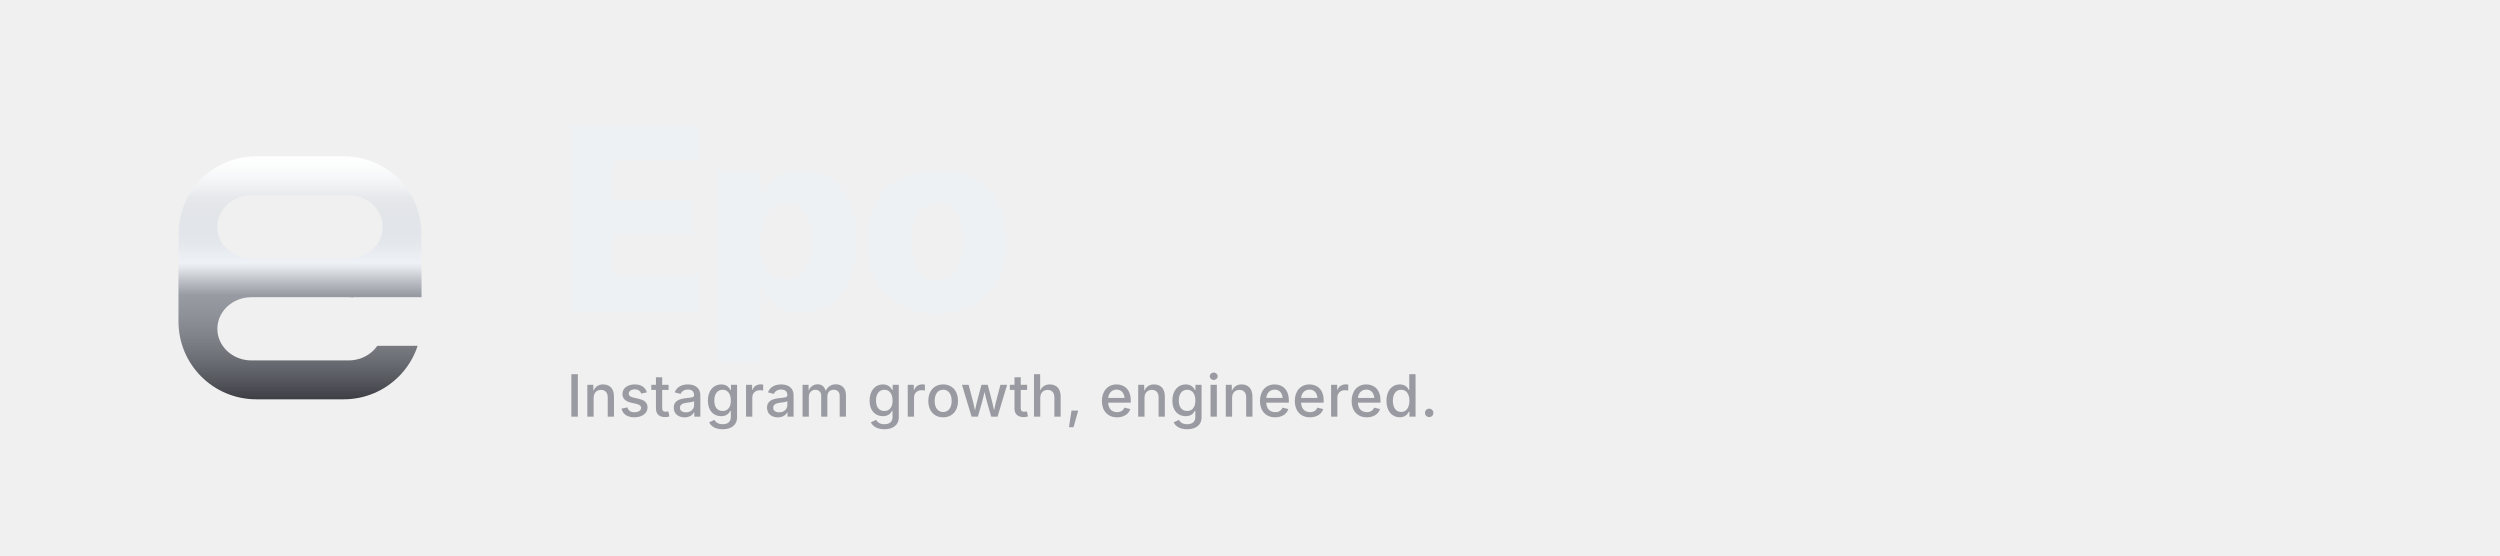
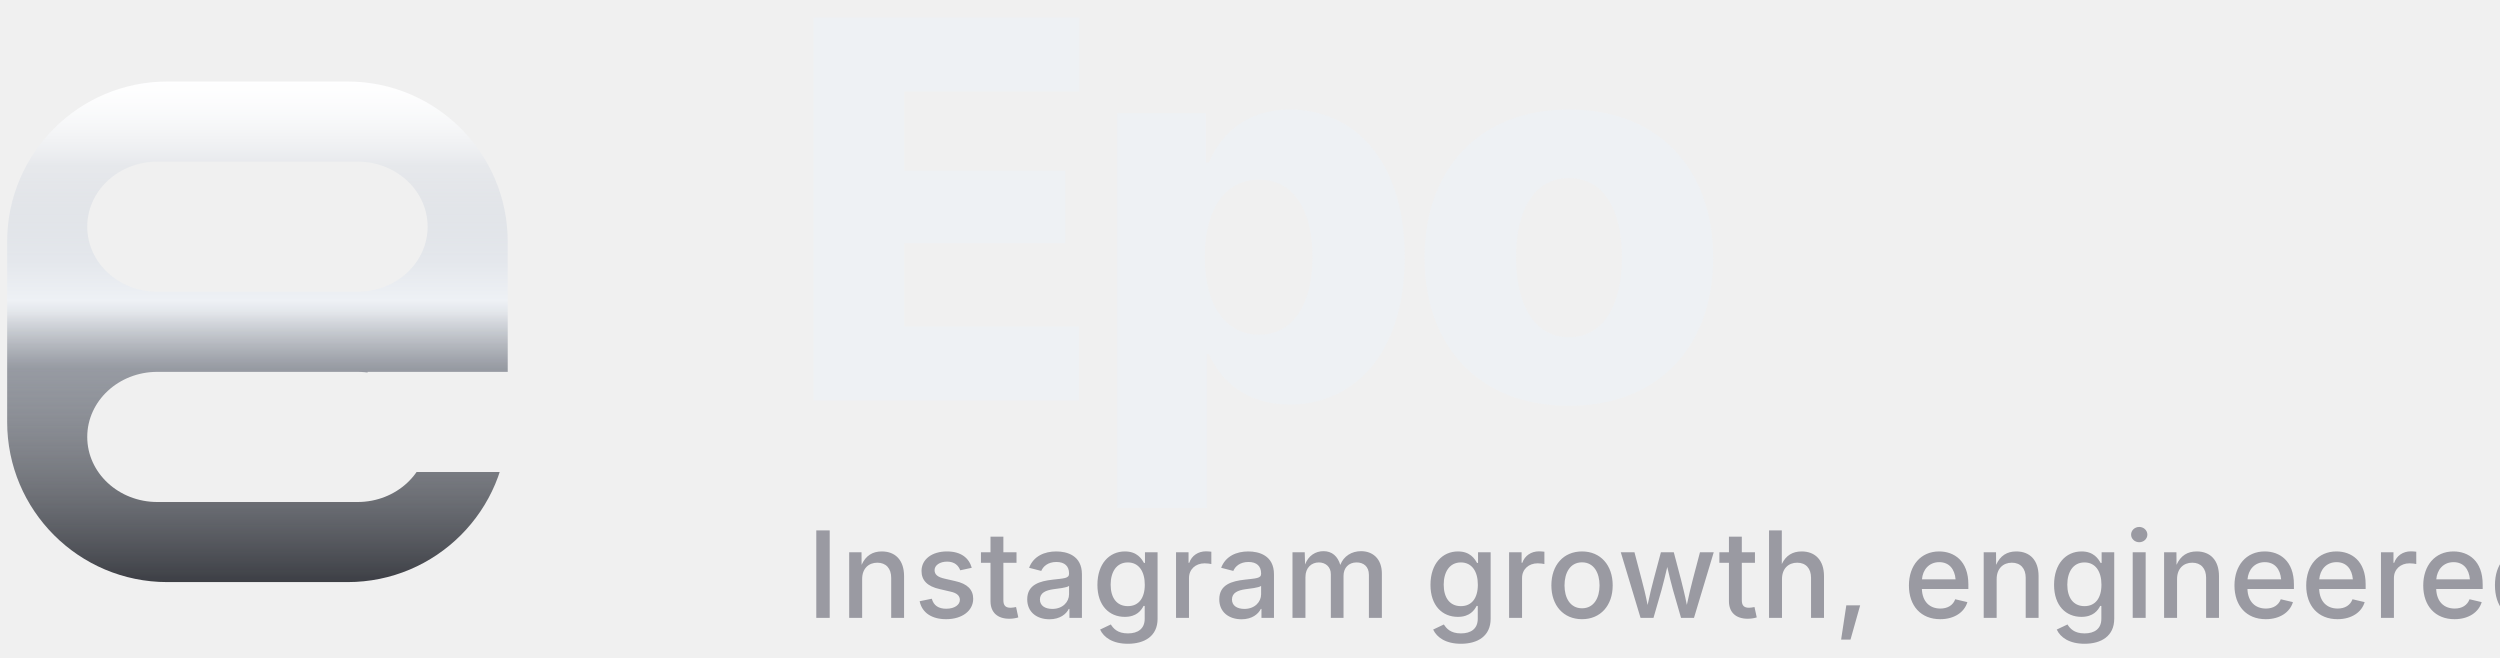
- <svg xmlns="http://www.w3.org/2000/svg" width="900" height="200" viewBox="0 0 900 200" fill="none" role="img" aria-label="Epo — Instagram growth, engineered">
+ <svg xmlns="http://www.w3.org/2000/svg" width="437" height="115" viewBox="63 42 437 115" fill="none" role="img" aria-label="Epo — Instagram growth, engineered">
  <defs>
    <mask id="c" maskUnits="userSpaceOnUse" x="0" y="0" width="64" height="64">
      <rect x="7" y="7" width="50" height="50" rx="16" ry="16" fill="#fff" />
      <rect x="15" y="15" width="34" height="13" rx="7" ry="7" fill="#000" />
      <rect x="15" y="36" width="34" height="13" rx="7" ry="7" fill="#000" />
      <rect x="43" y="36" width="21" height="10" fill="#000" />
    </mask>
    <linearGradient id="b" x1="0" y1="6" x2="0" y2="58" gradientUnits="userSpaceOnUse">
      <stop offset="0%" stop-color="#f2f4f8" />
      <stop offset="18%" stop-color="#cbcfd6" />
      <stop offset="44%" stop-color="#eef1f5" />
      <stop offset="57%" stop-color="#adb1b9" />
      <stop offset="80%" stop-color="#ced1d7" />
      <stop offset="100%" stop-color="#e9ecf1" />
    </linearGradient>
    <linearGradient id="s" x1="0" y1="30" x2="0" y2="57" gradientUnits="userSpaceOnUse">
      <stop offset="0%" stop-color="#3a3d44" stop-opacity="0" />
      <stop offset="100%" stop-color="#2a2c32" stop-opacity="0.9" />
    </linearGradient>
    <linearGradient id="h" x1="0" y1="7" x2="0" y2="40" gradientUnits="userSpaceOnUse">
      <stop offset="0%" stop-color="#ffffff" stop-opacity="0.98" />
      <stop offset="55%" stop-color="#ffffff" stop-opacity="0" />
    </linearGradient>
  </defs>
  <g transform="translate(52 44) scale(1.75)">
    <g mask="url(#c)">
      <rect width="64" height="64" fill="url(#b)" />
      <rect width="64" height="64" fill="url(#s)" />
      <rect width="64" height="64" fill="url(#h)" />
    </g>
  </g>
  <text x="200" y="112" font-family="-apple-system,BlinkMacSystemFont,'Segoe UI',Inter,sans-serif" font-size="92" font-weight="800" letter-spacing="-3" fill="#eef1f4">Epo</text>
  <text x="204" y="150" font-family="-apple-system,BlinkMacSystemFont,'Segoe UI',Inter,sans-serif" font-size="21" font-weight="500" letter-spacing="0.2" fill="#9a9aa2">Instagram growth, engineered.</text>
</svg>
